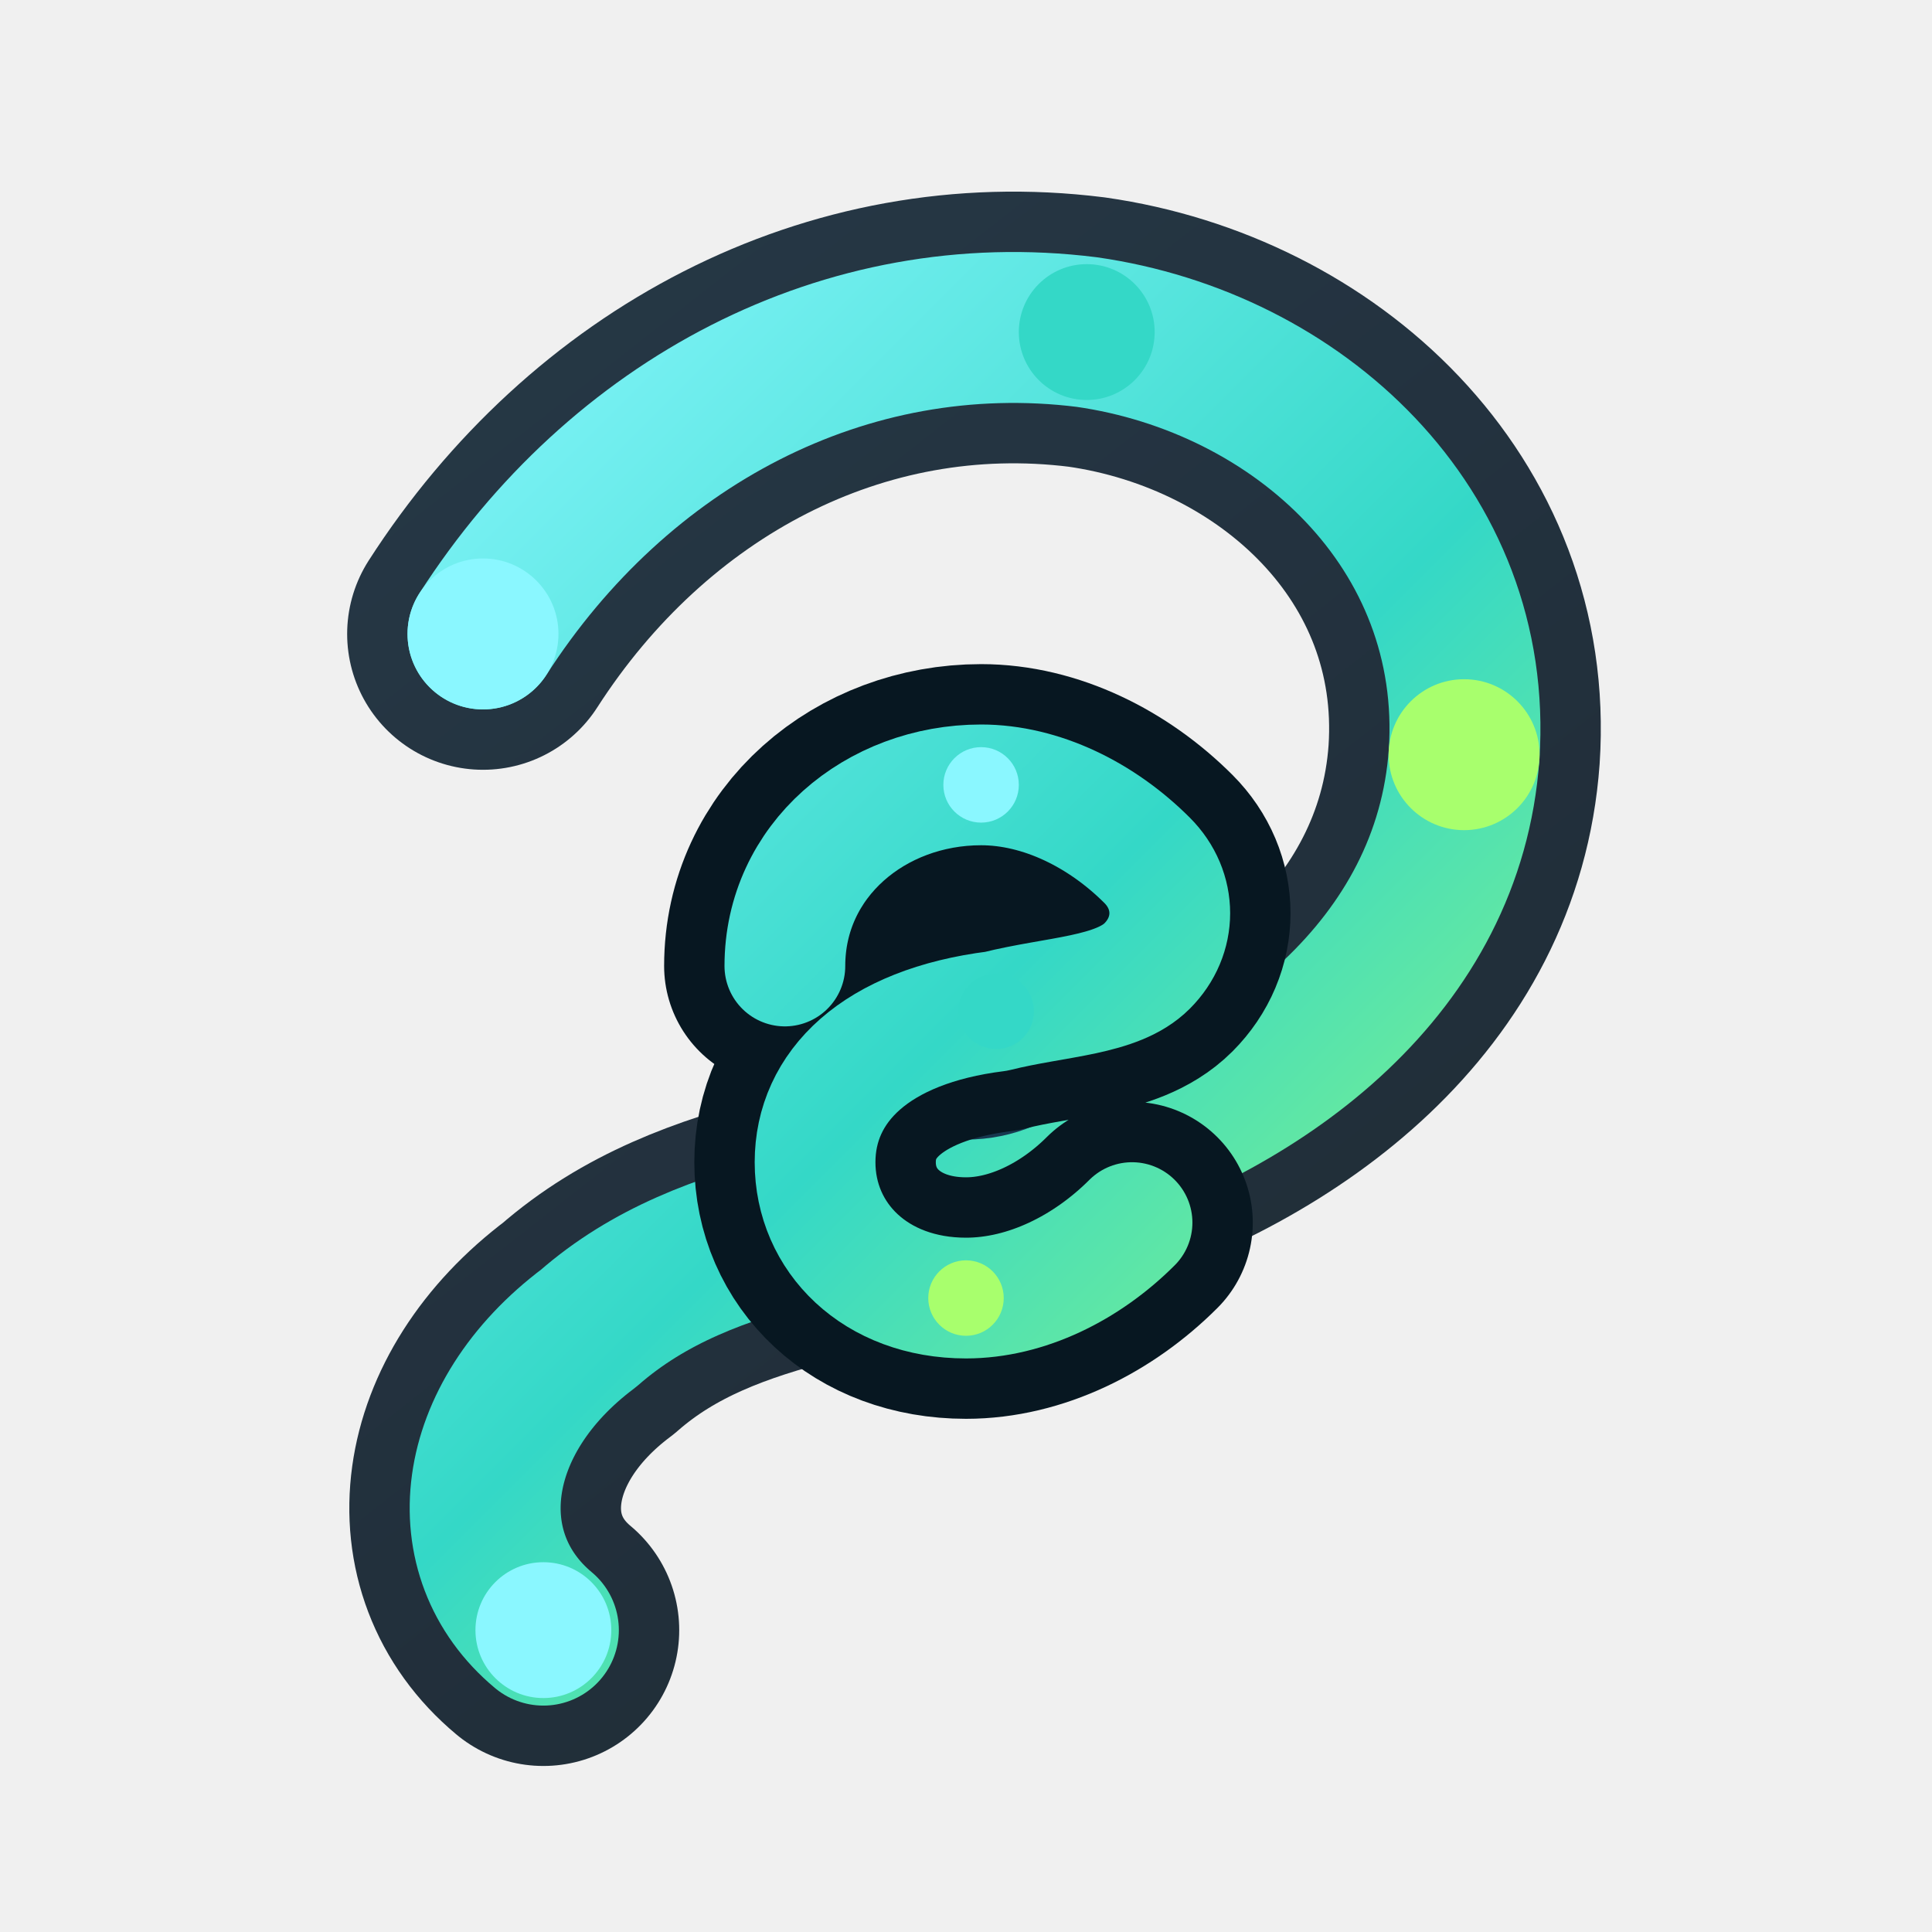
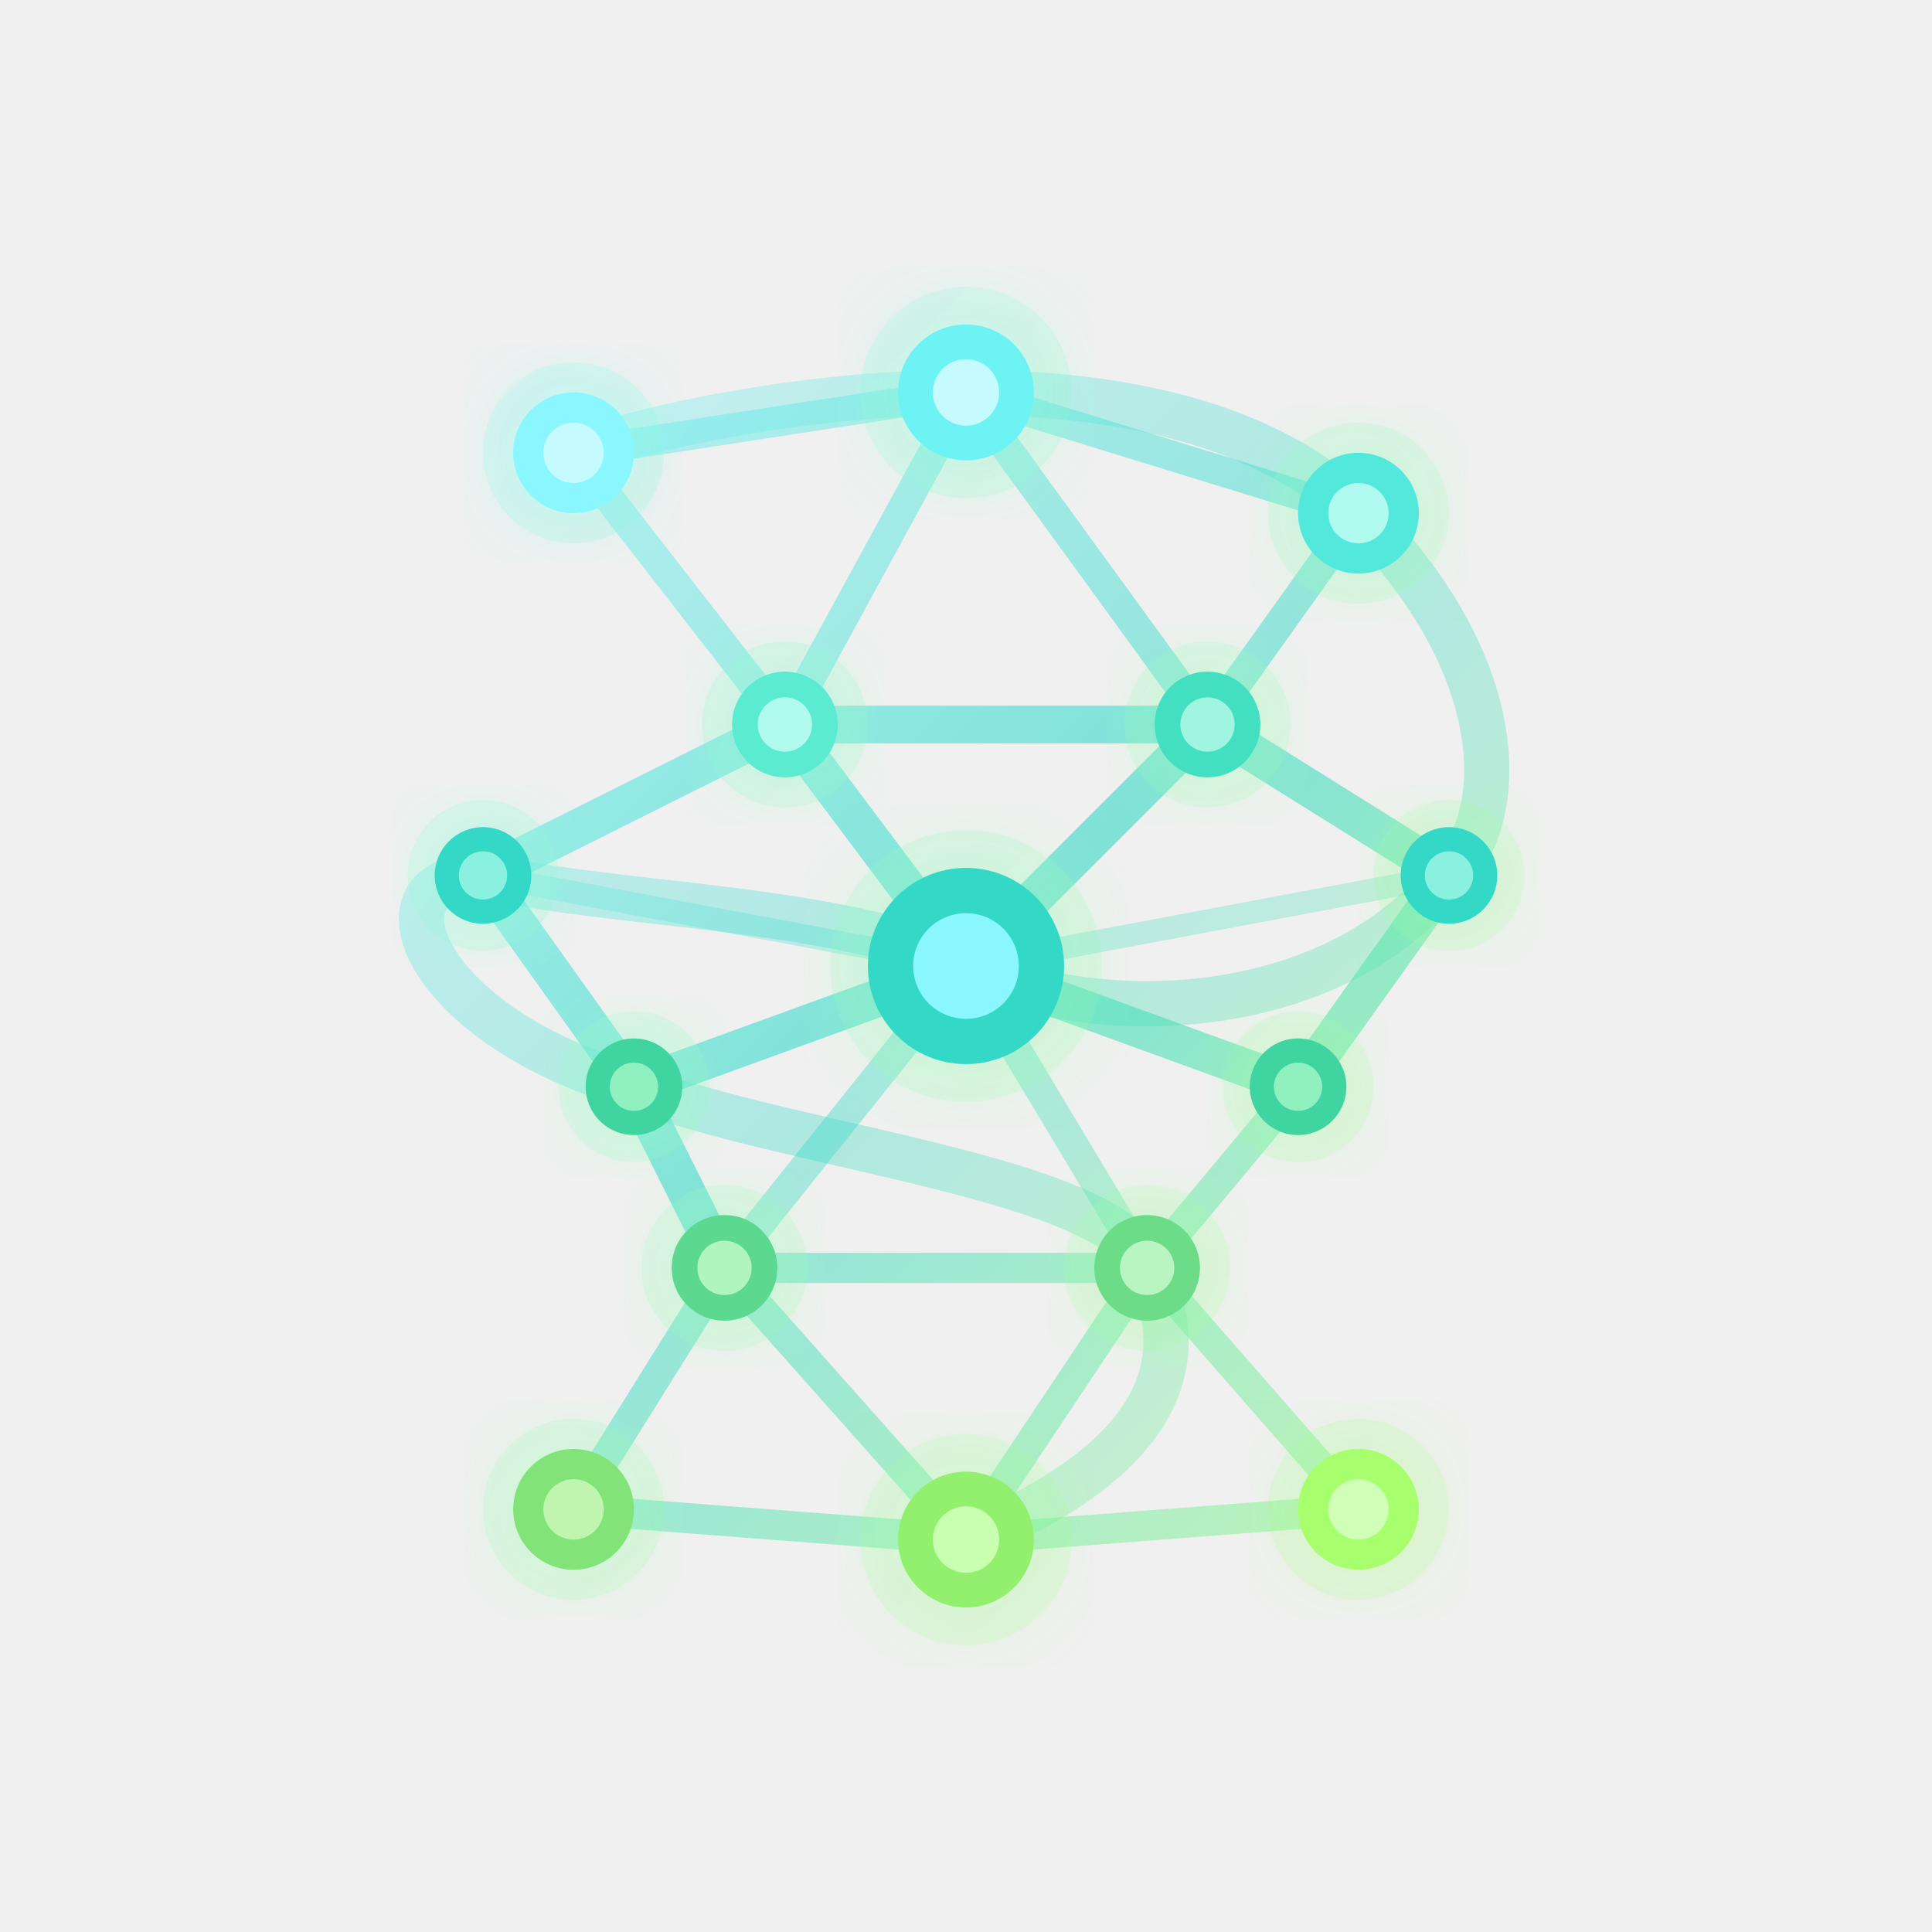
<svg xmlns="http://www.w3.org/2000/svg" width="128" height="128" viewBox="0 0 128 128" role="img" aria-label="Synapse logo mark">
  <defs>
-     <linearGradient id="markStroke" x1="22" y1="22" x2="106" y2="106" gradientUnits="userSpaceOnUse">
+     <linearGradient id="markStroke" x1="20" y1="20" x2="108" y2="108" gradientUnits="userSpaceOnUse">
      <stop offset="0%" stop-color="#8af7ff" />
-       <stop offset="52%" stop-color="#34d8c7" />
+       <stop offset="50%" stop-color="#34d8c7" />
      <stop offset="100%" stop-color="#a8ff6d" />
    </linearGradient>
-     <linearGradient id="markShadow" x1="28" y1="18" x2="100" y2="110" gradientUnits="userSpaceOnUse">
-       <stop offset="0%" stop-color="#0f2333" />
-       <stop offset="100%" stop-color="#081520" />
+     <linearGradient id="markGlow" x1="20" y1="20" x2="108" y2="108" gradientUnits="userSpaceOnUse">
+       <stop offset="0%" stop-color="#8af7ff" stop-opacity="0.25" />
+       <stop offset="100%" stop-color="#a8ff6d" stop-opacity="0.15" />
    </linearGradient>
+     <filter id="nodeGlow">
+       <feGaussianBlur stdDeviation="2" result="blur" />
+       <feMerge>
+         <feMergeNode in="blur" />
+         <feMergeNode in="SourceGraphic" />
+       </feMerge>
+     </filter>
  </defs>
  <rect x="20" y="20" width="88" height="88" rx="24" fill="#ffffff" fill-opacity="0.02" />
-   <path d="M 32 42            C 41 28 56 20 72 22            C 86 24 98 35 97 50            C 96 64 84 73 71 77            C 58 81 47 81 39 88            C 31 94 30 103 36 108" fill="none" stroke="url(#markShadow)" stroke-width="18" stroke-linecap="round" stroke-linejoin="round" opacity="0.9" />
-   <path d="M 32 42            C 41 28 56 20 72 22            C 86 24 98 35 97 50            C 96 64 84 73 71 77            C 58 81 47 81 39 88            C 31 94 30 103 36 108" fill="none" stroke="url(#markStroke)" stroke-width="10" stroke-linecap="round" stroke-linejoin="round" />
-   <circle cx="32" cy="42" r="5" fill="#8af7ff" />
-   <circle cx="72" cy="22" r="4.5" fill="#34d8c7" />
-   <circle cx="97" cy="50" r="5" fill="#a8ff6d" />
-   <circle cx="36" cy="108" r="4.5" fill="#8af7ff" />
-   <circle cx="64" cy="64" r="10" fill="#071721" stroke="#17384f" stroke-width="3" />
-   <path d="M 52 64            C 52 57 58 52 65 52            C 69 52 73 54 76 57            C 78 59 78 62 76 64            C 74 66 70 66 66 67            C 58 68 54 72 54 77            C 54 82 58 86 64 86            C 68 86 72 84 75 81" fill="none" stroke="#071721" stroke-width="16" stroke-linecap="round" stroke-linejoin="round" />
-   <path d="M 52 64            C 52 57 58 52 65 52            C 69 52 73 54 76 57            C 78 59 78 62 76 64            C 74 66 70 66 66 67            C 58 68 54 72 54 77            C 54 82 58 86 64 86            C 68 86 72 84 75 81" fill="none" stroke="url(#markStroke)" stroke-width="8" stroke-linecap="round" stroke-linejoin="round" />
-   <circle cx="65" cy="52" r="2.5" fill="#8af7ff" />
-   <circle cx="66" cy="67" r="2.5" fill="#34d8c7" />
-   <circle cx="64" cy="86" r="2.5" fill="#a8ff6d" />
+   <line x1="38" y1="30" x2="64" y2="26" stroke="url(#markStroke)" stroke-width="2" stroke-opacity="0.5" />
+   <line x1="64" y1="26" x2="90" y2="34" stroke="url(#markStroke)" stroke-width="2" stroke-opacity="0.5" />
+   <line x1="38" y1="30" x2="52" y2="48" stroke="url(#markStroke)" stroke-width="2" stroke-opacity="0.5" />
+   <line x1="64" y1="26" x2="52" y2="48" stroke="url(#markStroke)" stroke-width="2" stroke-opacity="0.5" />
+   <line x1="64" y1="26" x2="80" y2="48" stroke="url(#markStroke)" stroke-width="2" stroke-opacity="0.5" />
+   <line x1="90" y1="34" x2="80" y2="48" stroke="url(#markStroke)" stroke-width="2" stroke-opacity="0.5" />
+   <line x1="52" y1="48" x2="80" y2="48" stroke="url(#markStroke)" stroke-width="2.5" stroke-opacity="0.6" />
+   <line x1="80" y1="48" x2="96" y2="58" stroke="url(#markStroke)" stroke-width="2.5" stroke-opacity="0.6" />
+   <line x1="96" y1="58" x2="86" y2="72" stroke="url(#markStroke)" stroke-width="2.5" stroke-opacity="0.6" />
+   <line x1="86" y1="72" x2="64" y2="64" stroke="url(#markStroke)" stroke-width="2.5" stroke-opacity="0.6" />
+   <line x1="52" y1="48" x2="64" y2="64" stroke="url(#markStroke)" stroke-width="2.5" stroke-opacity="0.6" />
+   <line x1="80" y1="48" x2="64" y2="64" stroke="url(#markStroke)" stroke-width="2.5" stroke-opacity="0.6" />
+   <line x1="64" y1="64" x2="42" y2="72" stroke="url(#markStroke)" stroke-width="2.5" stroke-opacity="0.6" />
+   <line x1="42" y1="72" x2="32" y2="58" stroke="url(#markStroke)" stroke-width="2.5" stroke-opacity="0.6" />
+   <line x1="32" y1="58" x2="52" y2="48" stroke="url(#markStroke)" stroke-width="2.5" stroke-opacity="0.6" />
+   <line x1="96" y1="58" x2="64" y2="64" stroke="url(#markStroke)" stroke-width="1.5" stroke-opacity="0.3" />
+   <line x1="32" y1="58" x2="64" y2="64" stroke="url(#markStroke)" stroke-width="1.5" stroke-opacity="0.3" />
+   <line x1="42" y1="72" x2="48" y2="84" stroke="url(#markStroke)" stroke-width="2.5" stroke-opacity="0.6" />
+   <line x1="86" y1="72" x2="76" y2="84" stroke="url(#markStroke)" stroke-width="2" stroke-opacity="0.5" />
+   <line x1="64" y1="64" x2="48" y2="84" stroke="url(#markStroke)" stroke-width="2" stroke-opacity="0.4" />
+   <line x1="64" y1="64" x2="76" y2="84" stroke="url(#markStroke)" stroke-width="2" stroke-opacity="0.4" />
+   <line x1="48" y1="84" x2="76" y2="84" stroke="url(#markStroke)" stroke-width="2" stroke-opacity="0.5" />
+   <line x1="48" y1="84" x2="38" y2="100" stroke="url(#markStroke)" stroke-width="2" stroke-opacity="0.5" />
+   <line x1="48" y1="84" x2="64" y2="102" stroke="url(#markStroke)" stroke-width="2" stroke-opacity="0.5" />
+   <line x1="76" y1="84" x2="64" y2="102" stroke="url(#markStroke)" stroke-width="2" stroke-opacity="0.5" />
+   <line x1="76" y1="84" x2="90" y2="100" stroke="url(#markStroke)" stroke-width="2" stroke-opacity="0.5" />
+   <line x1="64" y1="102" x2="38" y2="100" stroke="url(#markStroke)" stroke-width="2" stroke-opacity="0.5" />
+   <line x1="64" y1="102" x2="90" y2="100" stroke="url(#markStroke)" stroke-width="2" stroke-opacity="0.5" />
+   <path d="M 38 30 C 50 26 78 22 90 34 C 100 44 100 54 96 58 C 88 68 72 68 64 64 C 56 60 40 60 32 58 C 24 58 28 68 42 72 C 52 76 74 78 76 84 C 80 92 74 98 64 102" fill="none" stroke="url(#markStroke)" stroke-width="3" stroke-linecap="round" stroke-opacity="0.35" />
+   <circle cx="38" cy="30" r="6" fill="url(#markGlow)" filter="url(#nodeGlow)" />
+   <circle cx="38" cy="30" r="4" fill="#8af7ff" />
+   <circle cx="38" cy="30" r="2" fill="#c5fbff" />
+   <circle cx="64" cy="26" r="7" fill="url(#markGlow)" filter="url(#nodeGlow)" />
+   <circle cx="64" cy="26" r="4.5" fill="#6ef3f5" />
+   <circle cx="64" cy="26" r="2.2" fill="#c5fbff" />
+   <circle cx="90" cy="34" r="6" fill="url(#markGlow)" filter="url(#nodeGlow)" />
+   <circle cx="90" cy="34" r="4" fill="#52e8dc" />
+   <circle cx="90" cy="34" r="2" fill="#b0faf0" />
+   <circle cx="52" cy="48" r="5.5" fill="url(#markGlow)" filter="url(#nodeGlow)" />
+   <circle cx="52" cy="48" r="3.5" fill="#5aebd0" />
+   <circle cx="52" cy="48" r="1.8" fill="#b0faf0" />
+   <circle cx="80" cy="48" r="5.5" fill="url(#markGlow)" filter="url(#nodeGlow)" />
+   <circle cx="80" cy="48" r="3.5" fill="#42dfc0" />
+   <circle cx="80" cy="48" r="1.8" fill="#a0f5e0" />
+   <circle cx="96" cy="58" r="5" fill="url(#markGlow)" filter="url(#nodeGlow)" />
+   <circle cx="96" cy="58" r="3.2" fill="#34d8c7" />
+   <circle cx="96" cy="58" r="1.6" fill="#8af0e0" />
+   <circle cx="32" cy="58" r="5" fill="url(#markGlow)" filter="url(#nodeGlow)" />
+   <circle cx="32" cy="58" r="3.2" fill="#34d8c7" />
+   <circle cx="32" cy="58" r="1.6" fill="#8af0e0" />
+   <circle cx="64" cy="64" r="9" fill="url(#markGlow)" filter="url(#nodeGlow)" />
+   <circle cx="64" cy="64" r="6.5" fill="#34d8c7" />
+   <circle cx="64" cy="64" r="3.5" fill="#8af7ff" />
+   <circle cx="42" cy="72" r="5" fill="url(#markGlow)" filter="url(#nodeGlow)" />
+   <circle cx="42" cy="72" r="3.2" fill="#40d4a0" />
+   <circle cx="42" cy="72" r="1.6" fill="#90f0c0" />
+   <circle cx="86" cy="72" r="5" fill="url(#markGlow)" filter="url(#nodeGlow)" />
+   <circle cx="86" cy="72" r="3.2" fill="#40d4a0" />
+   <circle cx="86" cy="72" r="1.6" fill="#90f0c0" />
+   <circle cx="48" cy="84" r="5.5" fill="url(#markGlow)" filter="url(#nodeGlow)" />
+   <circle cx="48" cy="84" r="3.5" fill="#5cd890" />
+   <circle cx="48" cy="84" r="1.8" fill="#b0f5c0" />
+   <circle cx="76" cy="84" r="5.5" fill="url(#markGlow)" filter="url(#nodeGlow)" />
+   <circle cx="76" cy="84" r="3.5" fill="#6cdc88" />
+   <circle cx="76" cy="84" r="1.8" fill="#b8f5c0" />
+   <circle cx="38" cy="100" r="6" fill="url(#markGlow)" filter="url(#nodeGlow)" />
+   <circle cx="38" cy="100" r="4" fill="#82e478" />
+   <circle cx="38" cy="100" r="2" fill="#c0f5b0" />
+   <circle cx="64" cy="102" r="7" fill="url(#markGlow)" filter="url(#nodeGlow)" />
+   <circle cx="64" cy="102" r="4.5" fill="#92f06e" />
+   <circle cx="64" cy="102" r="2.2" fill="#c8ffb0" />
+   <circle cx="90" cy="100" r="6" fill="url(#markGlow)" filter="url(#nodeGlow)" />
+   <circle cx="90" cy="100" r="4" fill="#a8ff6d" />
+   <circle cx="90" cy="100" r="2" fill="#d0ffb8" />
</svg>
